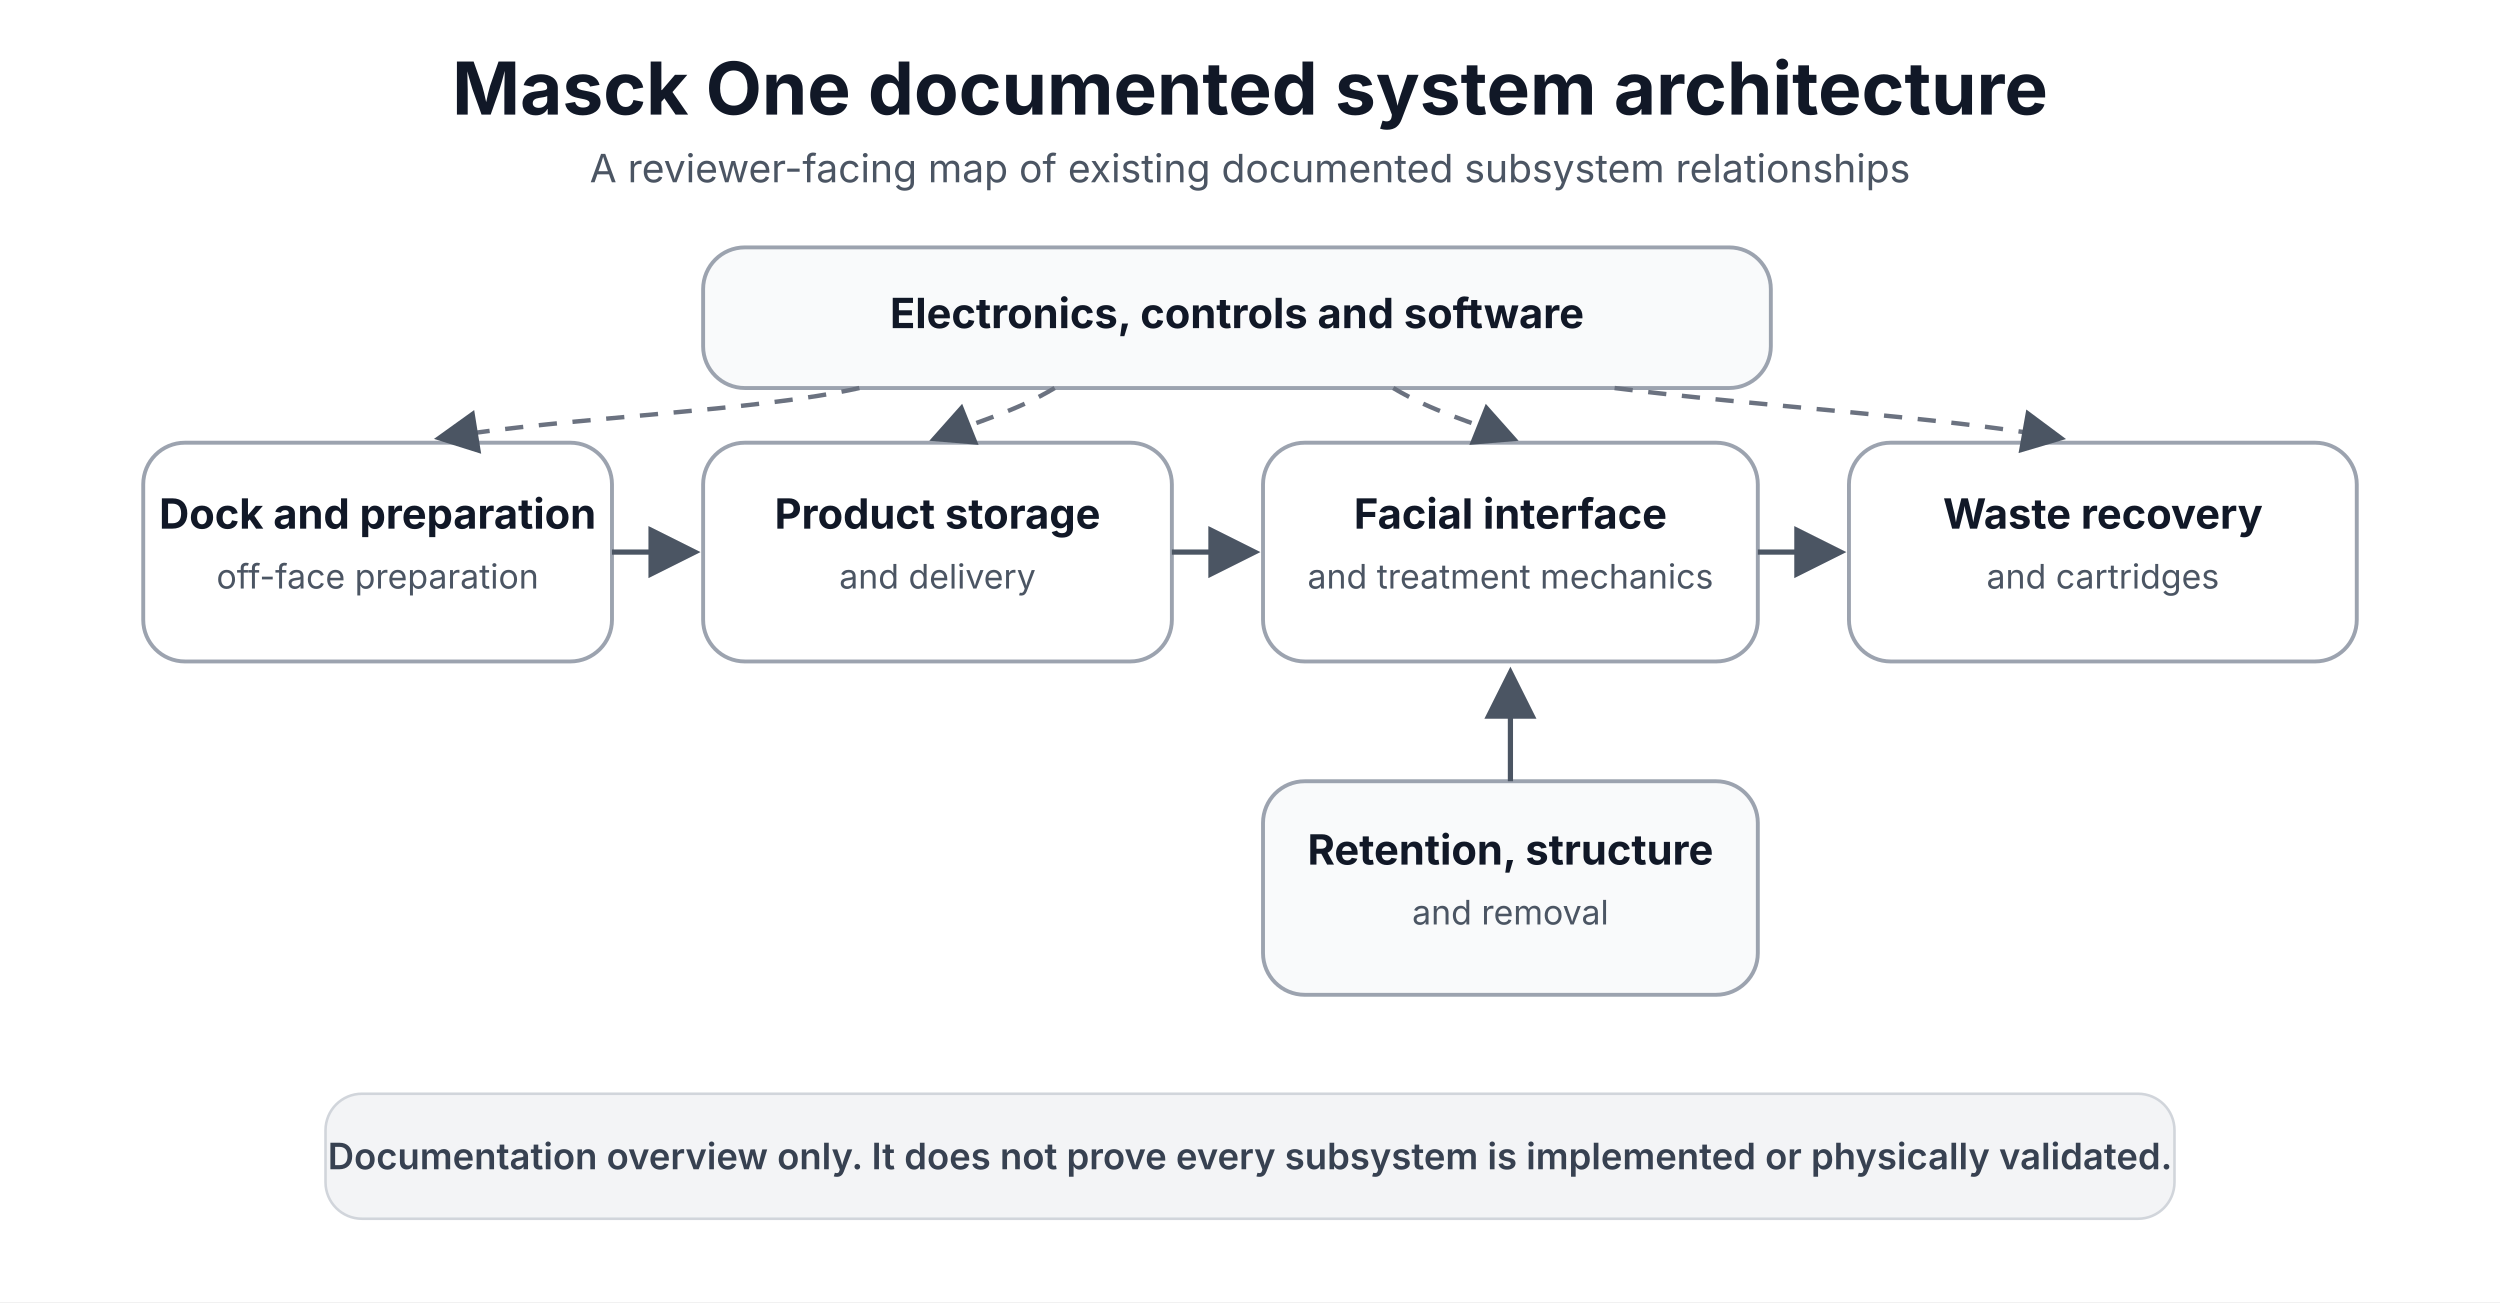
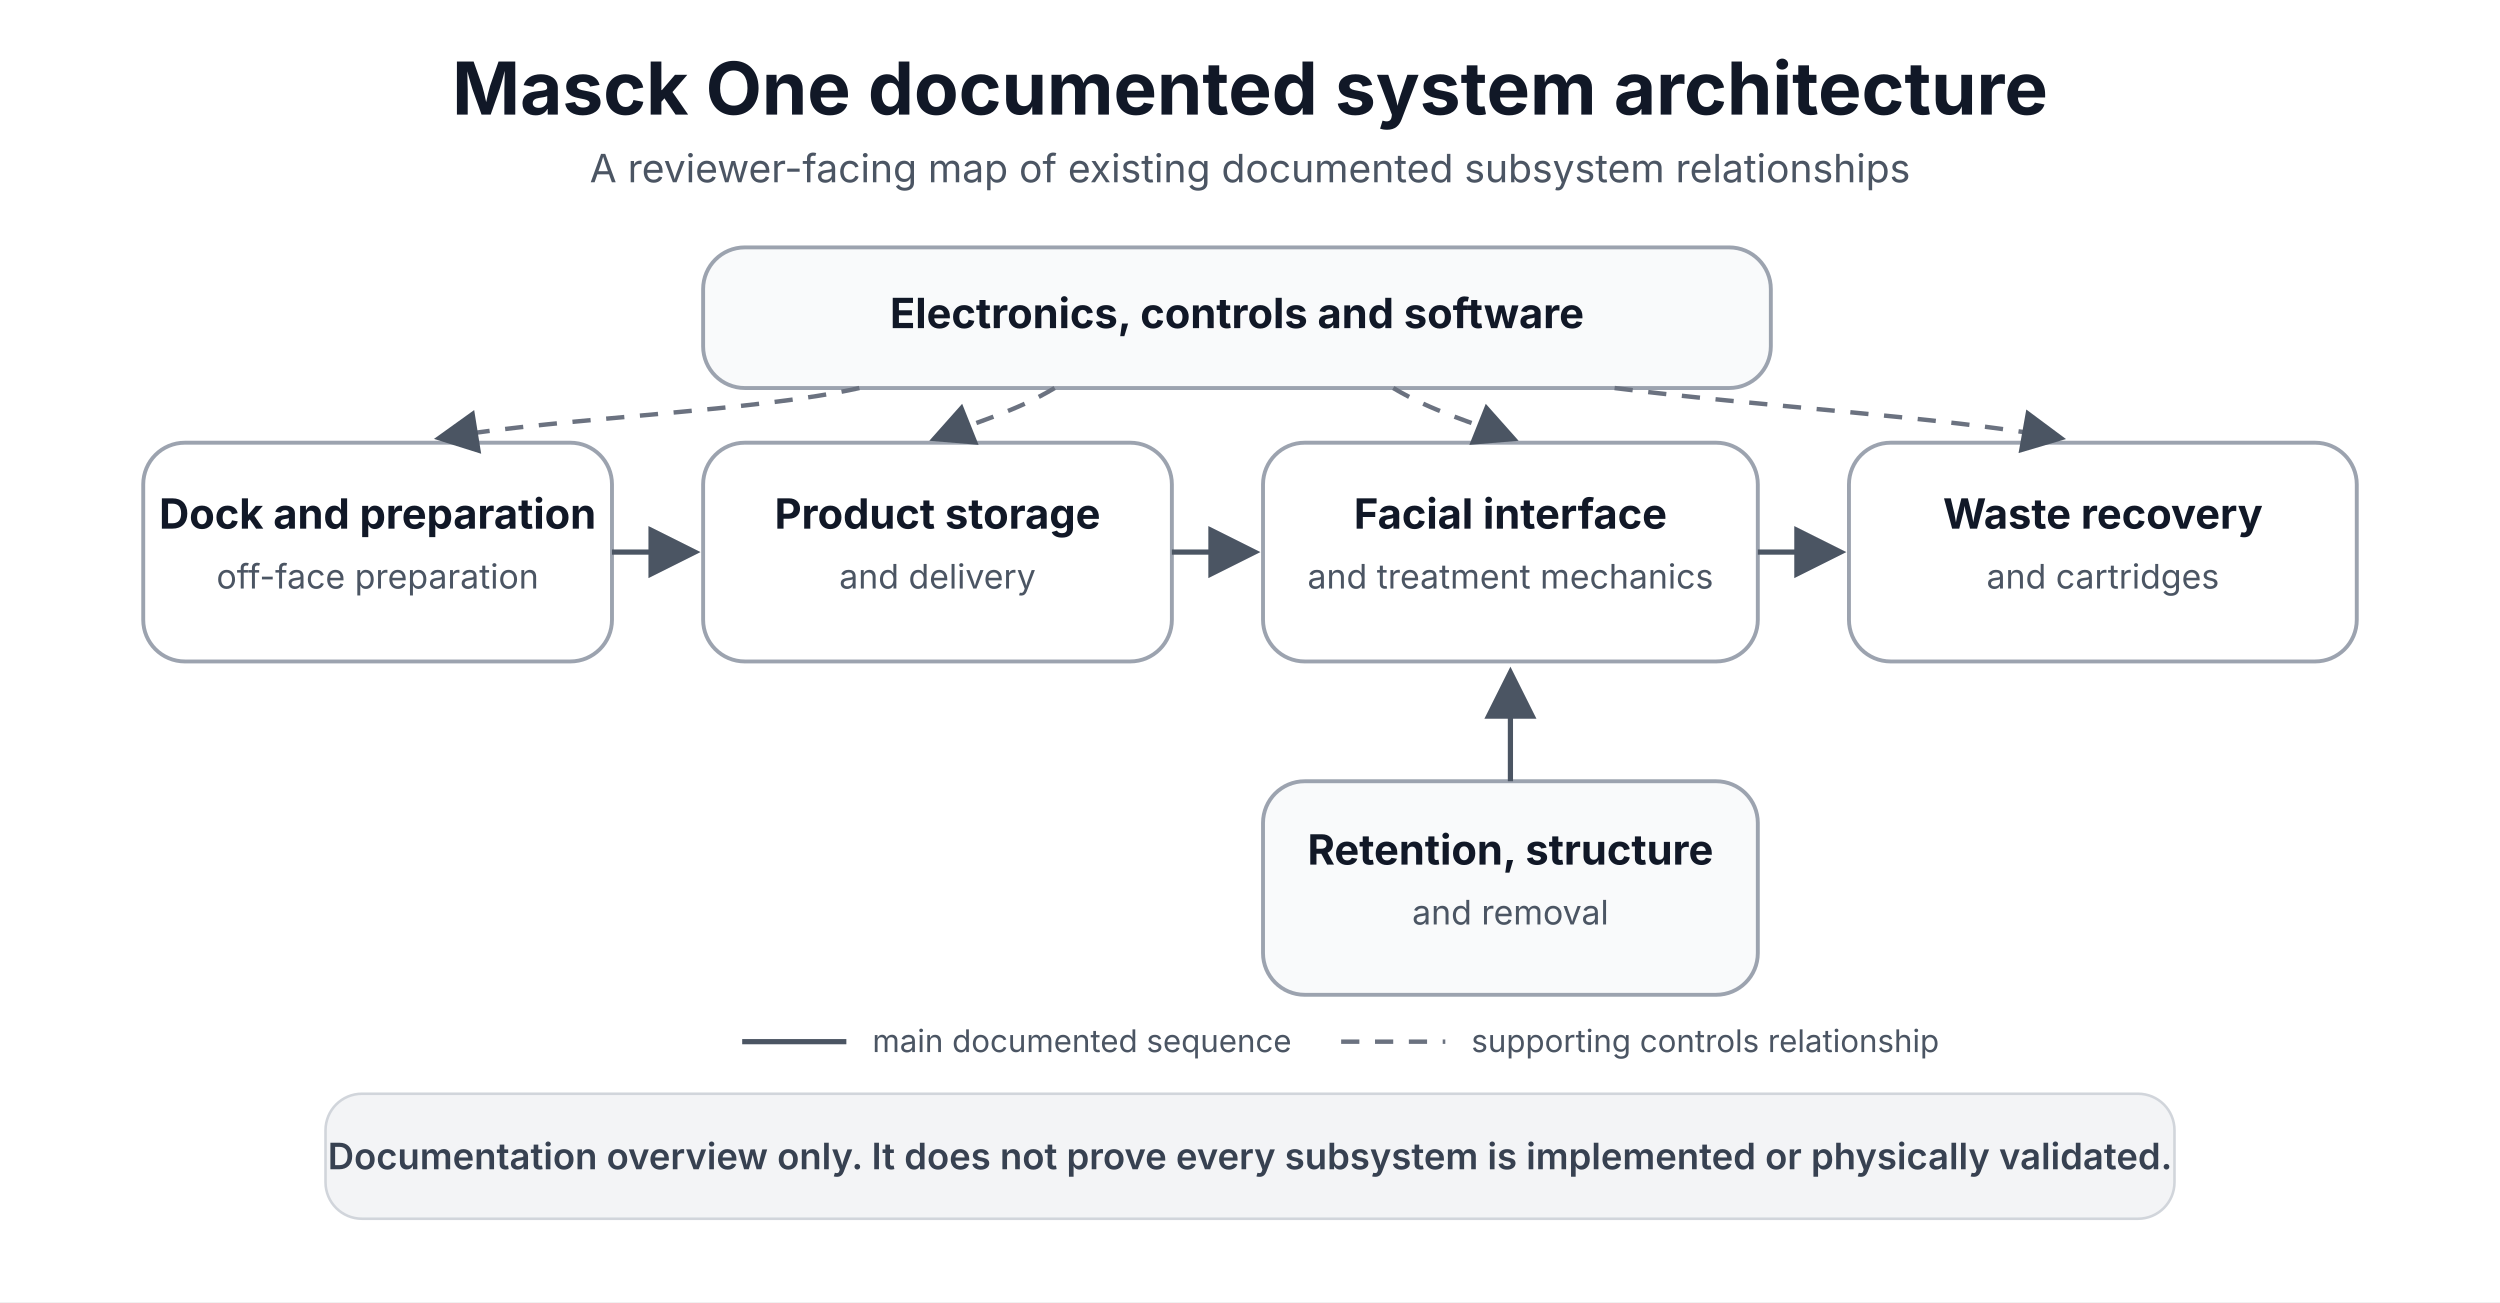
<svg xmlns="http://www.w3.org/2000/svg" width="960" height="500" viewBox="0 0 960 500" role="img" aria-labelledby="title desc">
  <defs>
    <marker id="arrow" markerWidth="10" markerHeight="10" refX="8" refY="5" orient="auto" markerUnits="strokeWidth">
      <path d="M 0 0 L 10 5 L 0 10 z" fill="#4b5563" />
    </marker>
    <style>
      .title { font: 700 28px system-ui, -apple-system, BlinkMacSystemFont, 'Segoe UI', sans-serif; fill: #111827; }
      .subtitle { font: 400 15px system-ui, -apple-system, BlinkMacSystemFont, 'Segoe UI', sans-serif; fill: #4b5563; }
      .node-title { font: 650 16px system-ui, -apple-system, BlinkMacSystemFont, 'Segoe UI', sans-serif; fill: #111827; text-anchor: middle; }
      .node-sub { font: 400 13px system-ui, -apple-system, BlinkMacSystemFont, 'Segoe UI', sans-serif; fill: #4b5563; text-anchor: middle; }
+       .legend { font: 400 12px system-ui, -apple-system, BlinkMacSystemFont, 'Segoe UI', sans-serif; fill: #4b5563; }
      .footer { font: 600 14px system-ui, -apple-system, BlinkMacSystemFont, 'Segoe UI', sans-serif; fill: #374151; text-anchor: middle; }
      .box { fill: #ffffff; stroke: #9ca3af; stroke-width: 1.5; rx: 16; }
      .support { fill: #f9fafb; stroke: #9ca3af; stroke-width: 1.5; rx: 16; }
      .arrow { fill: none; stroke: #4b5563; stroke-width: 2; marker-end: url(#arrow); }
      .control-arrow { fill: none; stroke: #6b7280; stroke-width: 1.7; stroke-dasharray: 7 6; marker-end: url(#arrow); }
+       .legend-solid { fill: none; stroke: #4b5563; stroke-width: 2; }
+       .legend-dashed { fill: none; stroke: #6b7280; stroke-width: 1.7; stroke-dasharray: 7 6; }
    </style>
  </defs>
  <rect width="960" height="500" fill="#ffffff" />
  <text x="480" y="44" class="title" text-anchor="middle">Masck One documented system architecture</text>
  <text x="480" y="70" class="subtitle" text-anchor="middle">A reviewer-facing map of existing documented subsystem relationships</text>
  <rect x="55" y="170" width="180" height="84" class="box" />
  <text x="145" y="203" class="node-title">Dock and preparation</text>
  <text x="145" y="226" class="node-sub">off-face preparation</text>
  <rect x="270" y="170" width="180" height="84" class="box" />
  <text x="360" y="203" class="node-title">Product storage</text>
  <text x="360" y="226" class="node-sub">and delivery</text>
  <rect x="485" y="170" width="190" height="84" class="box" />
  <text x="580" y="203" class="node-title">Facial interface</text>
  <text x="580" y="226" class="node-sub">and treatment mechanics</text>
  <rect x="710" y="170" width="195" height="84" class="box" />
  <text x="807.5" y="203" class="node-title">Waste recovery</text>
  <text x="807.5" y="226" class="node-sub">and cartridges</text>
  <path d="M235 212 H265" class="arrow" />
  <path d="M450 212 H480" class="arrow" />
  <path d="M675 212 H705" class="arrow" />
  <rect x="485" y="300" width="190" height="82" class="support" />
  <text x="580" y="332" class="node-title">Retention, structure</text>
  <text x="580" y="355" class="node-sub">and removal</text>
  <path d="M580 300 V260" class="arrow" />
  <rect x="270" y="95" width="410" height="54" class="support" />
  <text x="475" y="126" class="node-title">Electronics, controls and software</text>
  <path d="M330 149 C290 158 220 160 170 168" class="control-arrow" />
  <path d="M405 149 C390 158 375 162 360 168" class="control-arrow" />
  <path d="M535 149 C550 158 565 162 580 168" class="control-arrow" />
  <path d="M620 149 C675 156 745 160 790 168" class="control-arrow" />
+   <line x1="285" y1="400" x2="325" y2="400" class="legend-solid" />
+   <text x="335" y="404" class="legend">main documented sequence</text>
+   <line x1="515" y1="400" x2="555" y2="400" class="legend-dashed" />
+   <text x="565" y="404" class="legend">supporting controls relationship</text>
  <rect x="125" y="420" width="710" height="48" rx="14" fill="#f3f4f6" stroke="#d1d5db" />
  <text x="480" y="449" class="footer">Documentation overview only. It does not prove every subsystem is implemented or physically validated.</text>
</svg>
